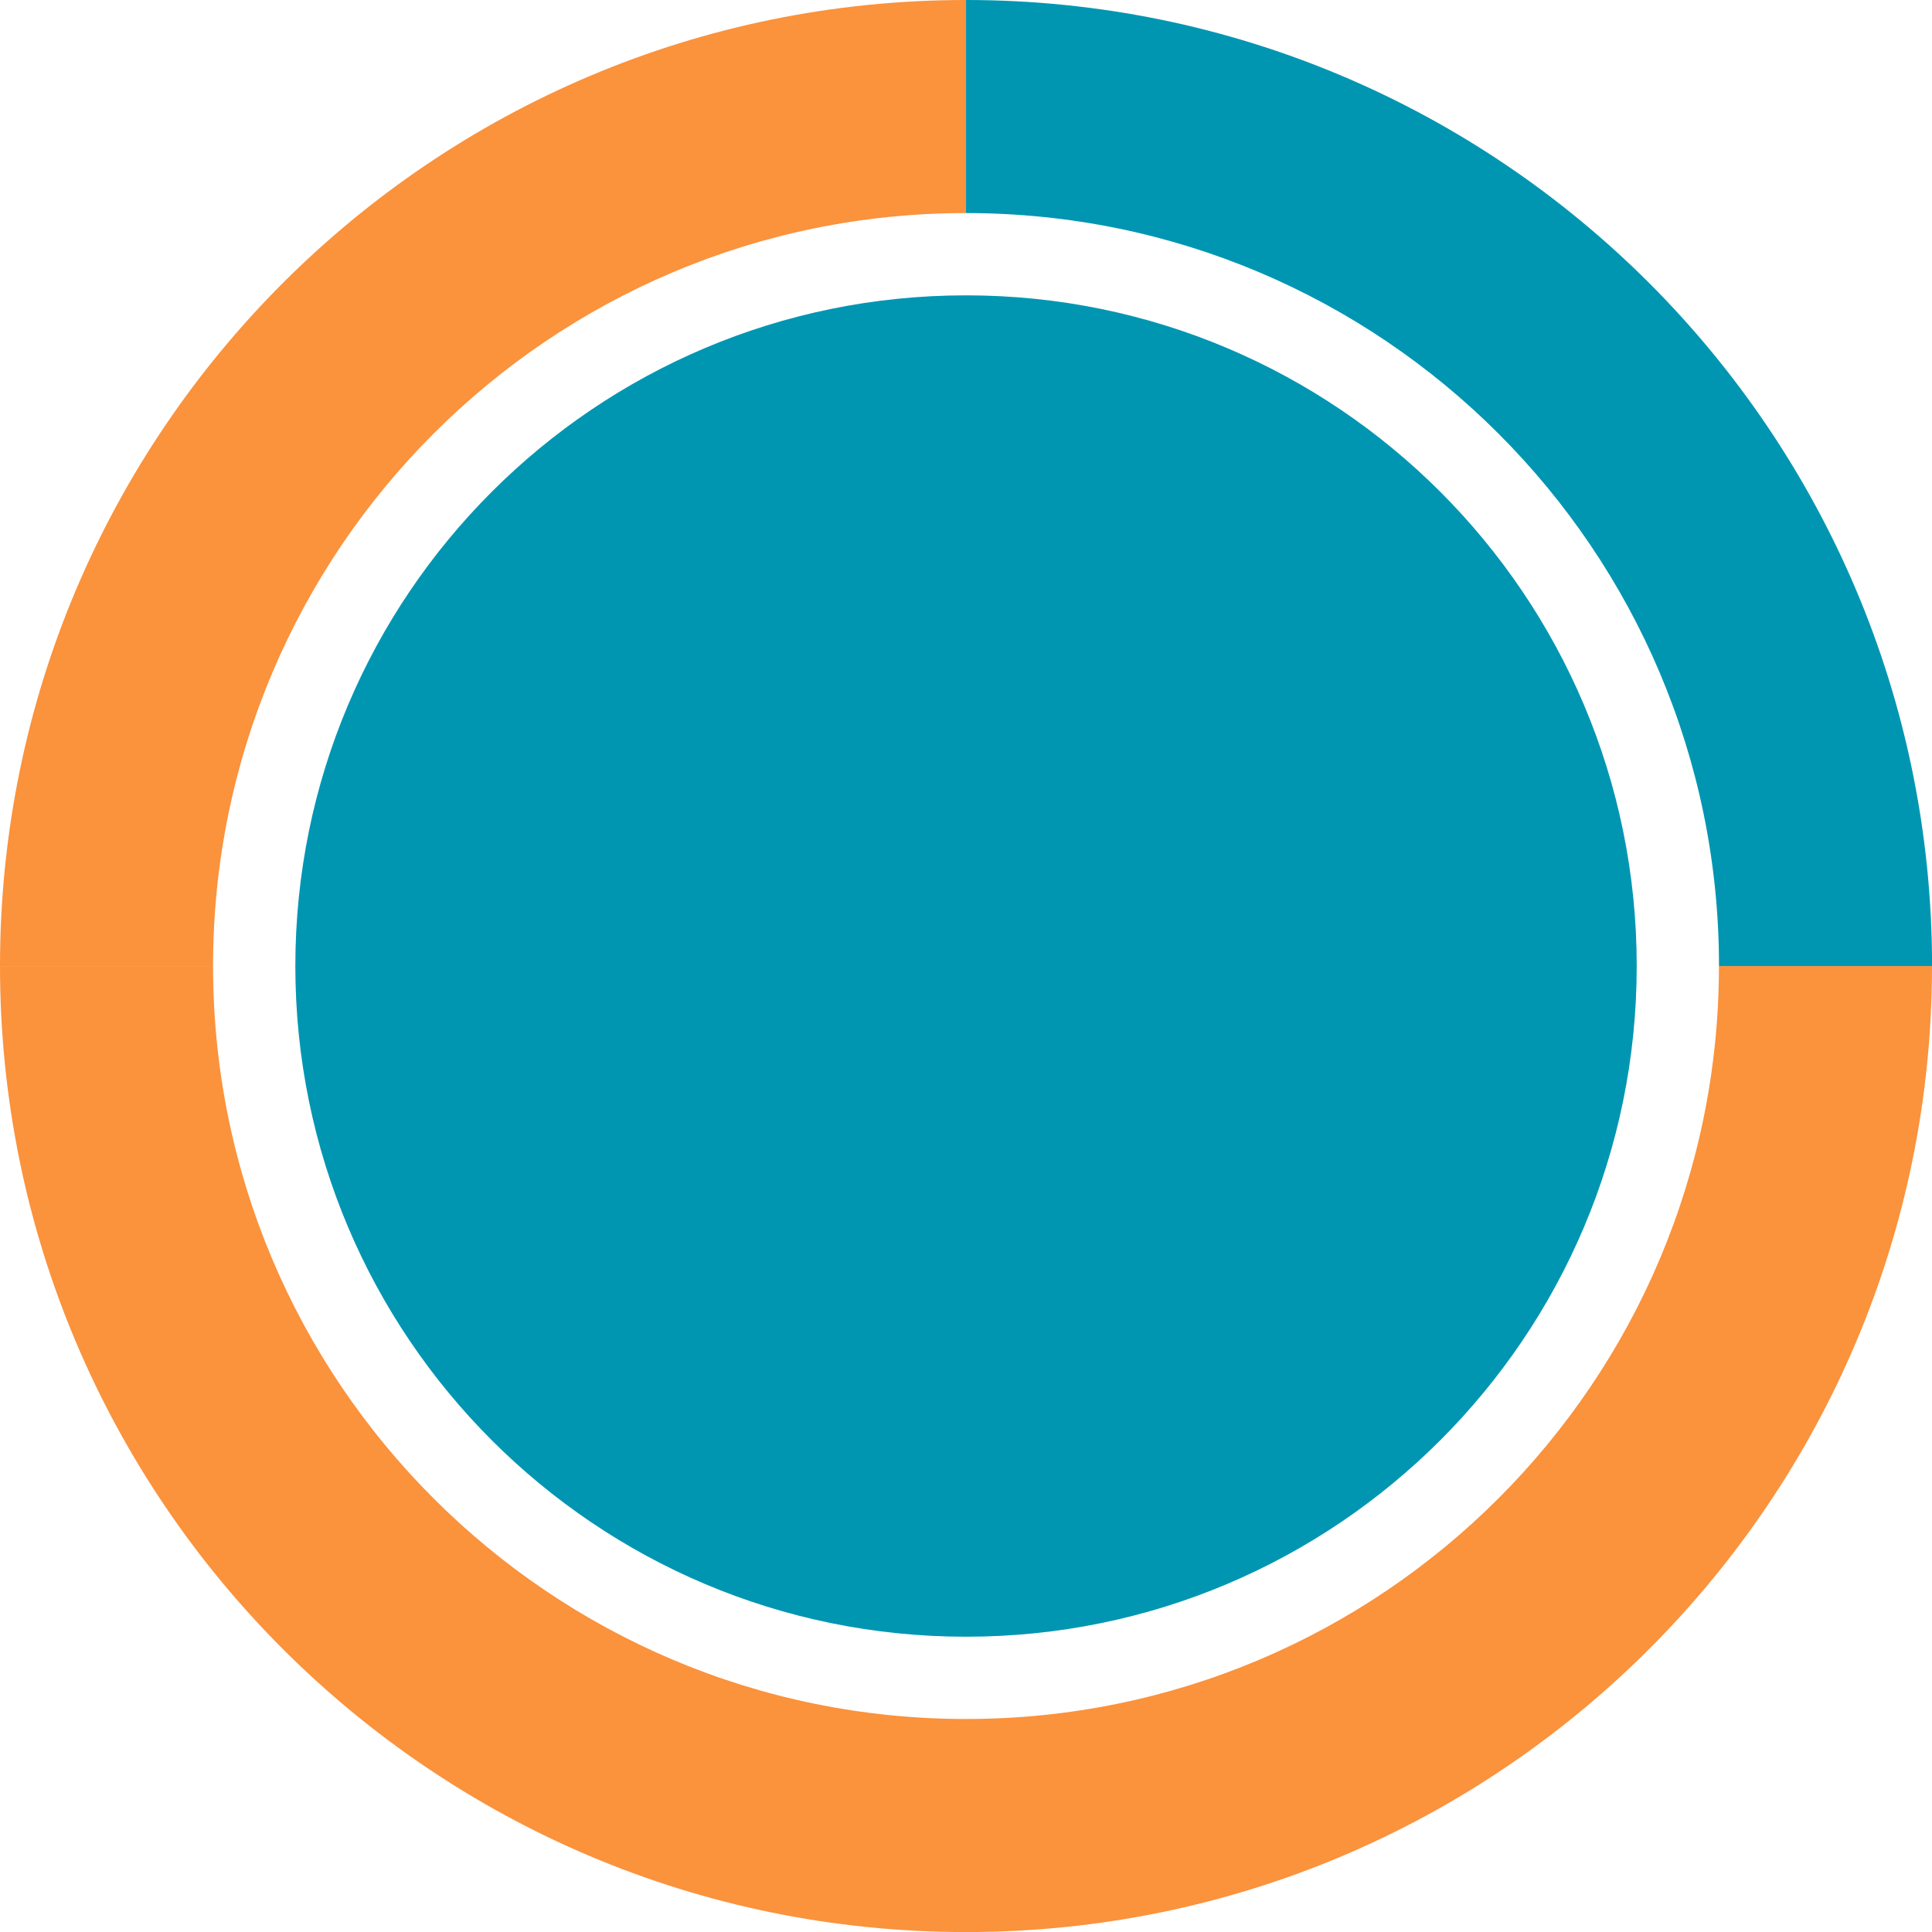
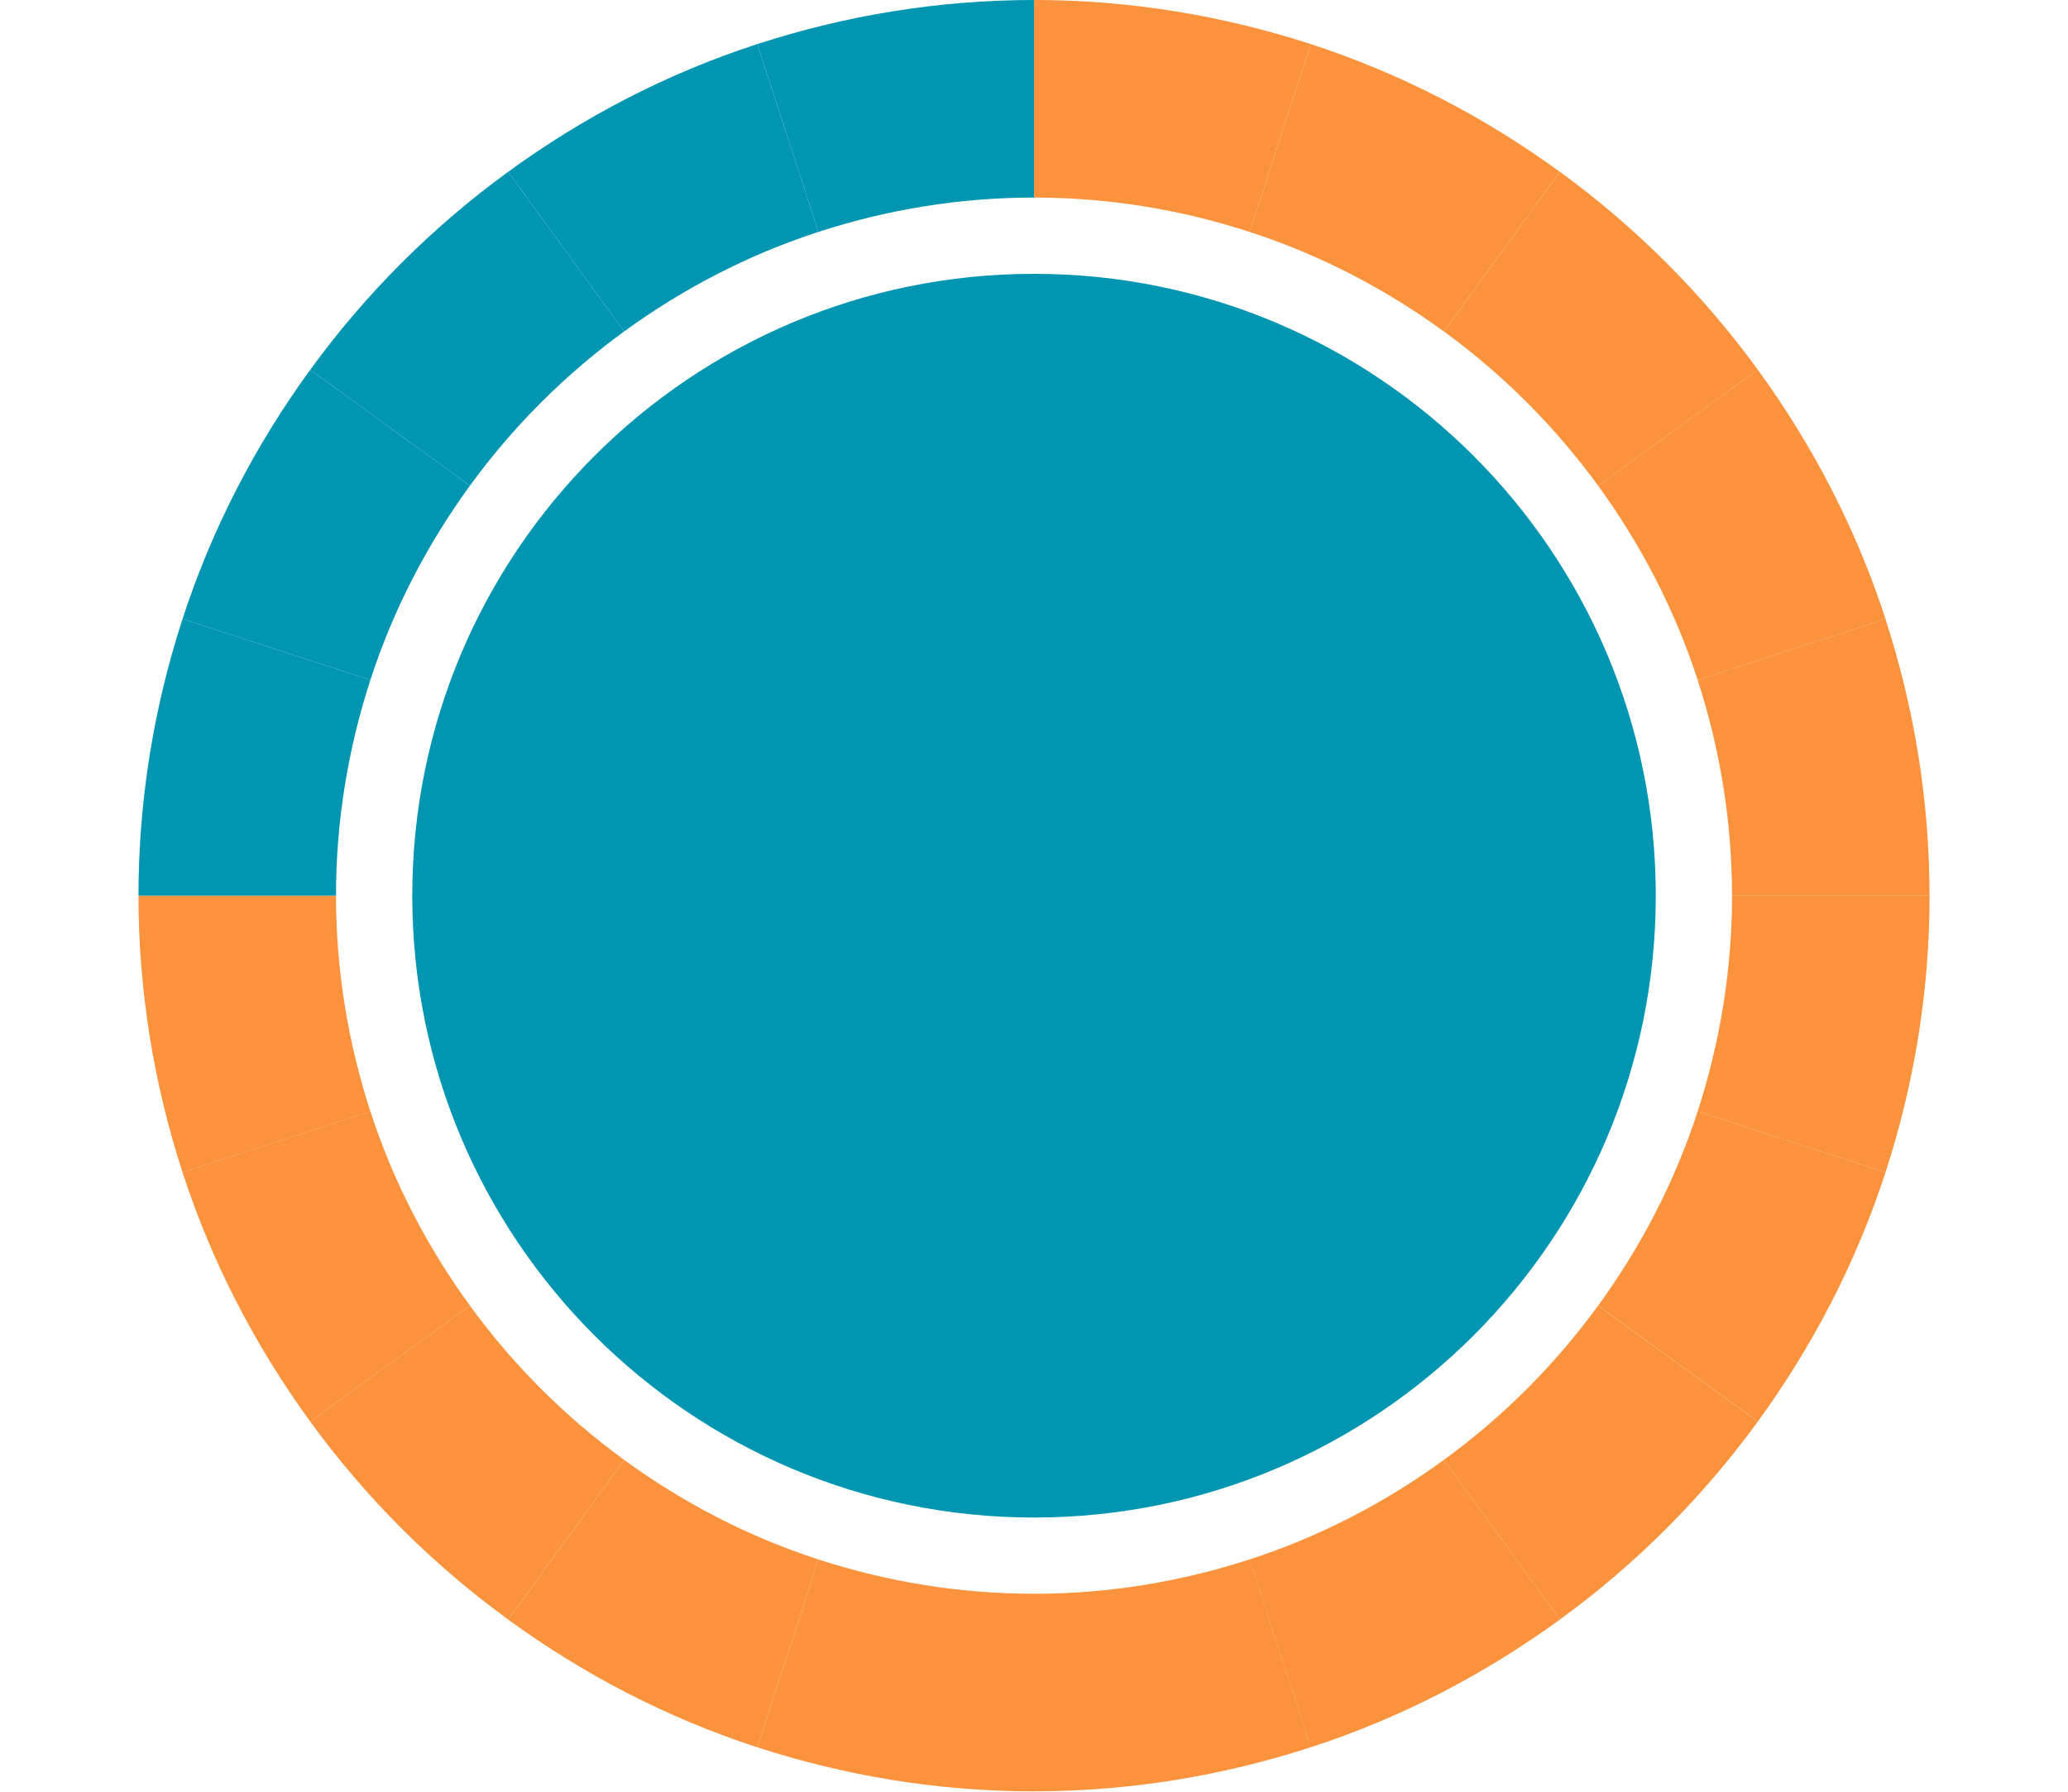
- <svg xmlns="http://www.w3.org/2000/svg" version="1.1" id="Capa_1" x="0px" y="0px" viewBox="0 0 31.583 31.583" style="enable-background:new 0 0 31.583 31.583;" xml:space="preserve">
+ <svg xmlns="http://www.w3.org/2000/svg" version="1.1" id="Capa_1" width="55.066" height="47.691" x="0px" y="0px" viewBox="0 0 31.583 31.583" style="enable-background:new 0 0 31.583 31.583;" xml:space="preserve">
  <style type="text/css">
- 	.st0{fill:#FB923C;}
- 	.st1{fill:#0096B2;}
+ 	.st0{fill:#0096B2;}
+ 	.st1{fill:#FB923C;}
</style>
  <g>
+     <path class="st0" d="M15.792,4.828L15.792,4.828C9.737,4.828,4.828,9.737,4.828,15.792s4.909,10.964,10.964,10.964h0   c6.055,0,10.964-4.909,10.964-10.964S21.847,4.828,15.792,4.828z" />
+   </g>
+   <g>
    <g>
-       <path class="st0" d="M3.483,15.792H0c0,8.722,7.07,15.792,15.792,15.792v-3.483    C8.994,28.1,3.483,22.59,3.483,15.792z" />
+       <path class="st1" d="M8.564,25.74l-2.045,2.815c1.326,0.965,2.801,1.735,4.394,2.252l1.076-3.312    C10.747,27.092,9.598,26.492,8.564,25.74z" />
    </g>
    <g>
-       <path class="st0" d="M15.792,3.483V0C7.07,0,0,7.07,0,15.792h3.483C3.483,8.994,8.994,3.483,15.792,3.483z" />
+       <path class="st1" d="M5.844,23.019l-2.815,2.045c0.974,1.339,2.151,2.516,3.49,3.49l2.045-2.815    C7.521,24.98,6.603,24.063,5.844,23.019z" />
    </g>
    <g>
-       <path class="st0" d="M28.1,15.792c0,6.798-5.511,12.309-12.309,12.309h-0v3.483    c8.722,0,15.792-7.07,15.792-15.792H28.1z" />
+       <path class="st1" d="M15.792,28.1c-1.328,0-2.604-0.216-3.803-0.605l-1.076,3.312    c1.537,0.499,3.175,0.777,4.879,0.777h0L15.792,28.1L15.792,28.1z" />
    </g>
    <g>
-       <path class="st1" d="M15.792,3.483c6.798,0,12.309,5.511,12.309,12.309h3.483C31.583,7.07,24.513,0,15.792,0    L15.792,3.483L15.792,3.483z" />
+       <path class="st1" d="M27.495,19.594l3.312,1.076c0.499-1.537,0.777-3.175,0.777-4.879h-3.483    C28.1,17.12,27.884,18.396,27.495,19.594z" />
    </g>
    <g>
-       <path class="st1" d="M15.792,4.828L15.792,4.828c-6.055,0-10.964,4.909-10.964,10.964s4.909,10.964,10.964,10.964    h0c6.055,0,10.964-4.909,10.964-10.964S21.847,4.828,15.792,4.828z" />
+       <path class="st1" d="M19.594,27.495l1.076,3.312c1.593-0.517,3.068-1.287,4.394-2.252l-2.045-2.815    C21.986,26.492,20.836,27.091,19.594,27.495z" />
+     </g>
+     <g>
+       <path class="st1" d="M15.792,28.1v3.483c1.704,0,3.341-0.278,4.879-0.777l-1.076-3.312    C18.396,27.884,17.12,28.1,15.792,28.1z" />
+     </g>
+     <g>
+       <path class="st1" d="M27.495,19.594c-0.403,1.242-1.003,2.392-1.755,3.425l2.815,2.045    c0.965-1.326,1.734-2.801,2.252-4.394L27.495,19.594z" />
+     </g>
+     <g>
+       <path class="st1" d="M23.019,25.74l2.045,2.815c1.339-0.974,2.516-2.151,3.49-3.49l-2.815-2.045    C24.98,24.063,24.063,24.98,23.019,25.74z" />
+     </g>
+     <g>
+       <path class="st1" d="M3.483,15.792H0c0,1.704,0.278,3.341,0.777,4.879l3.312-1.076    C3.7,18.396,3.483,17.12,3.483,15.792z" />
+     </g>
+     <g>
+       <path class="st1" d="M4.089,19.594l-3.312,1.076c0.517,1.593,1.287,3.068,2.252,4.394l2.815-2.045    C5.091,21.986,4.492,20.836,4.089,19.594z" />
+     </g>
+     <g>
+       <path class="st1" d="M23.019,5.844l2.045-2.815c-1.326-0.965-2.801-1.734-4.394-2.252l-1.076,3.312    C20.836,4.492,21.986,5.092,23.019,5.844z" />
+     </g>
+     <g>
+       <path class="st1" d="M25.74,8.564l2.815-2.045c-0.975-1.339-2.151-2.516-3.49-3.49l-2.045,2.815    C24.063,6.603,24.98,7.521,25.74,8.564z" />
+     </g>
+     <g>
+       <path class="st1" d="M19.594,4.089l1.076-3.312C19.133,0.278,17.496,0,15.792,0v3.483    C17.12,3.483,18.396,3.7,19.594,4.089z" />
+     </g>
+     <g>
+       <path class="st1" d="M27.495,11.989l3.312-1.076c-0.517-1.593-1.287-3.068-2.252-4.394l-2.815,2.045    C26.492,9.598,27.091,10.748,27.495,11.989z" />
+     </g>
+     <g>
+       <path class="st0" d="M4.089,11.989l-3.312-1.076C0.277,12.45,0,14.088,0,15.792h3.483    C3.483,14.464,3.7,13.188,4.089,11.989z" />
+     </g>
+     <g>
+       <path class="st1" d="M28.1,15.792h3.483c0-1.704-0.278-3.341-0.777-4.879l-3.312,1.076    C27.884,13.188,28.1,14.464,28.1,15.792z" />
+     </g>
+     <g>
+       <path class="st0" d="M15.792,3.483L15.792,3.483L15.792,0h-0c-1.704,0-3.341,0.278-4.879,0.777l1.076,3.312    C13.188,3.699,14.464,3.483,15.792,3.483z" />
+     </g>
+     <g>
+       <path class="st0" d="M8.564,5.844L6.519,3.029C5.18,4.003,4.003,5.18,3.029,6.519l2.815,2.045    C6.603,7.521,7.521,6.603,8.564,5.844z" />
+     </g>
+     <g>
+       <path class="st0" d="M5.844,8.564L3.029,6.519C2.063,7.845,1.294,9.32,0.777,10.913l3.312,1.076    C4.492,10.747,5.091,9.598,5.844,8.564z" />
+     </g>
+     <g>
+       <path class="st0" d="M11.989,4.089l-1.076-3.312C9.32,1.294,7.845,2.063,6.519,3.029l2.045,2.815    C9.598,5.091,10.748,4.492,11.989,4.089z" />
    </g>
  </g>
</svg>
